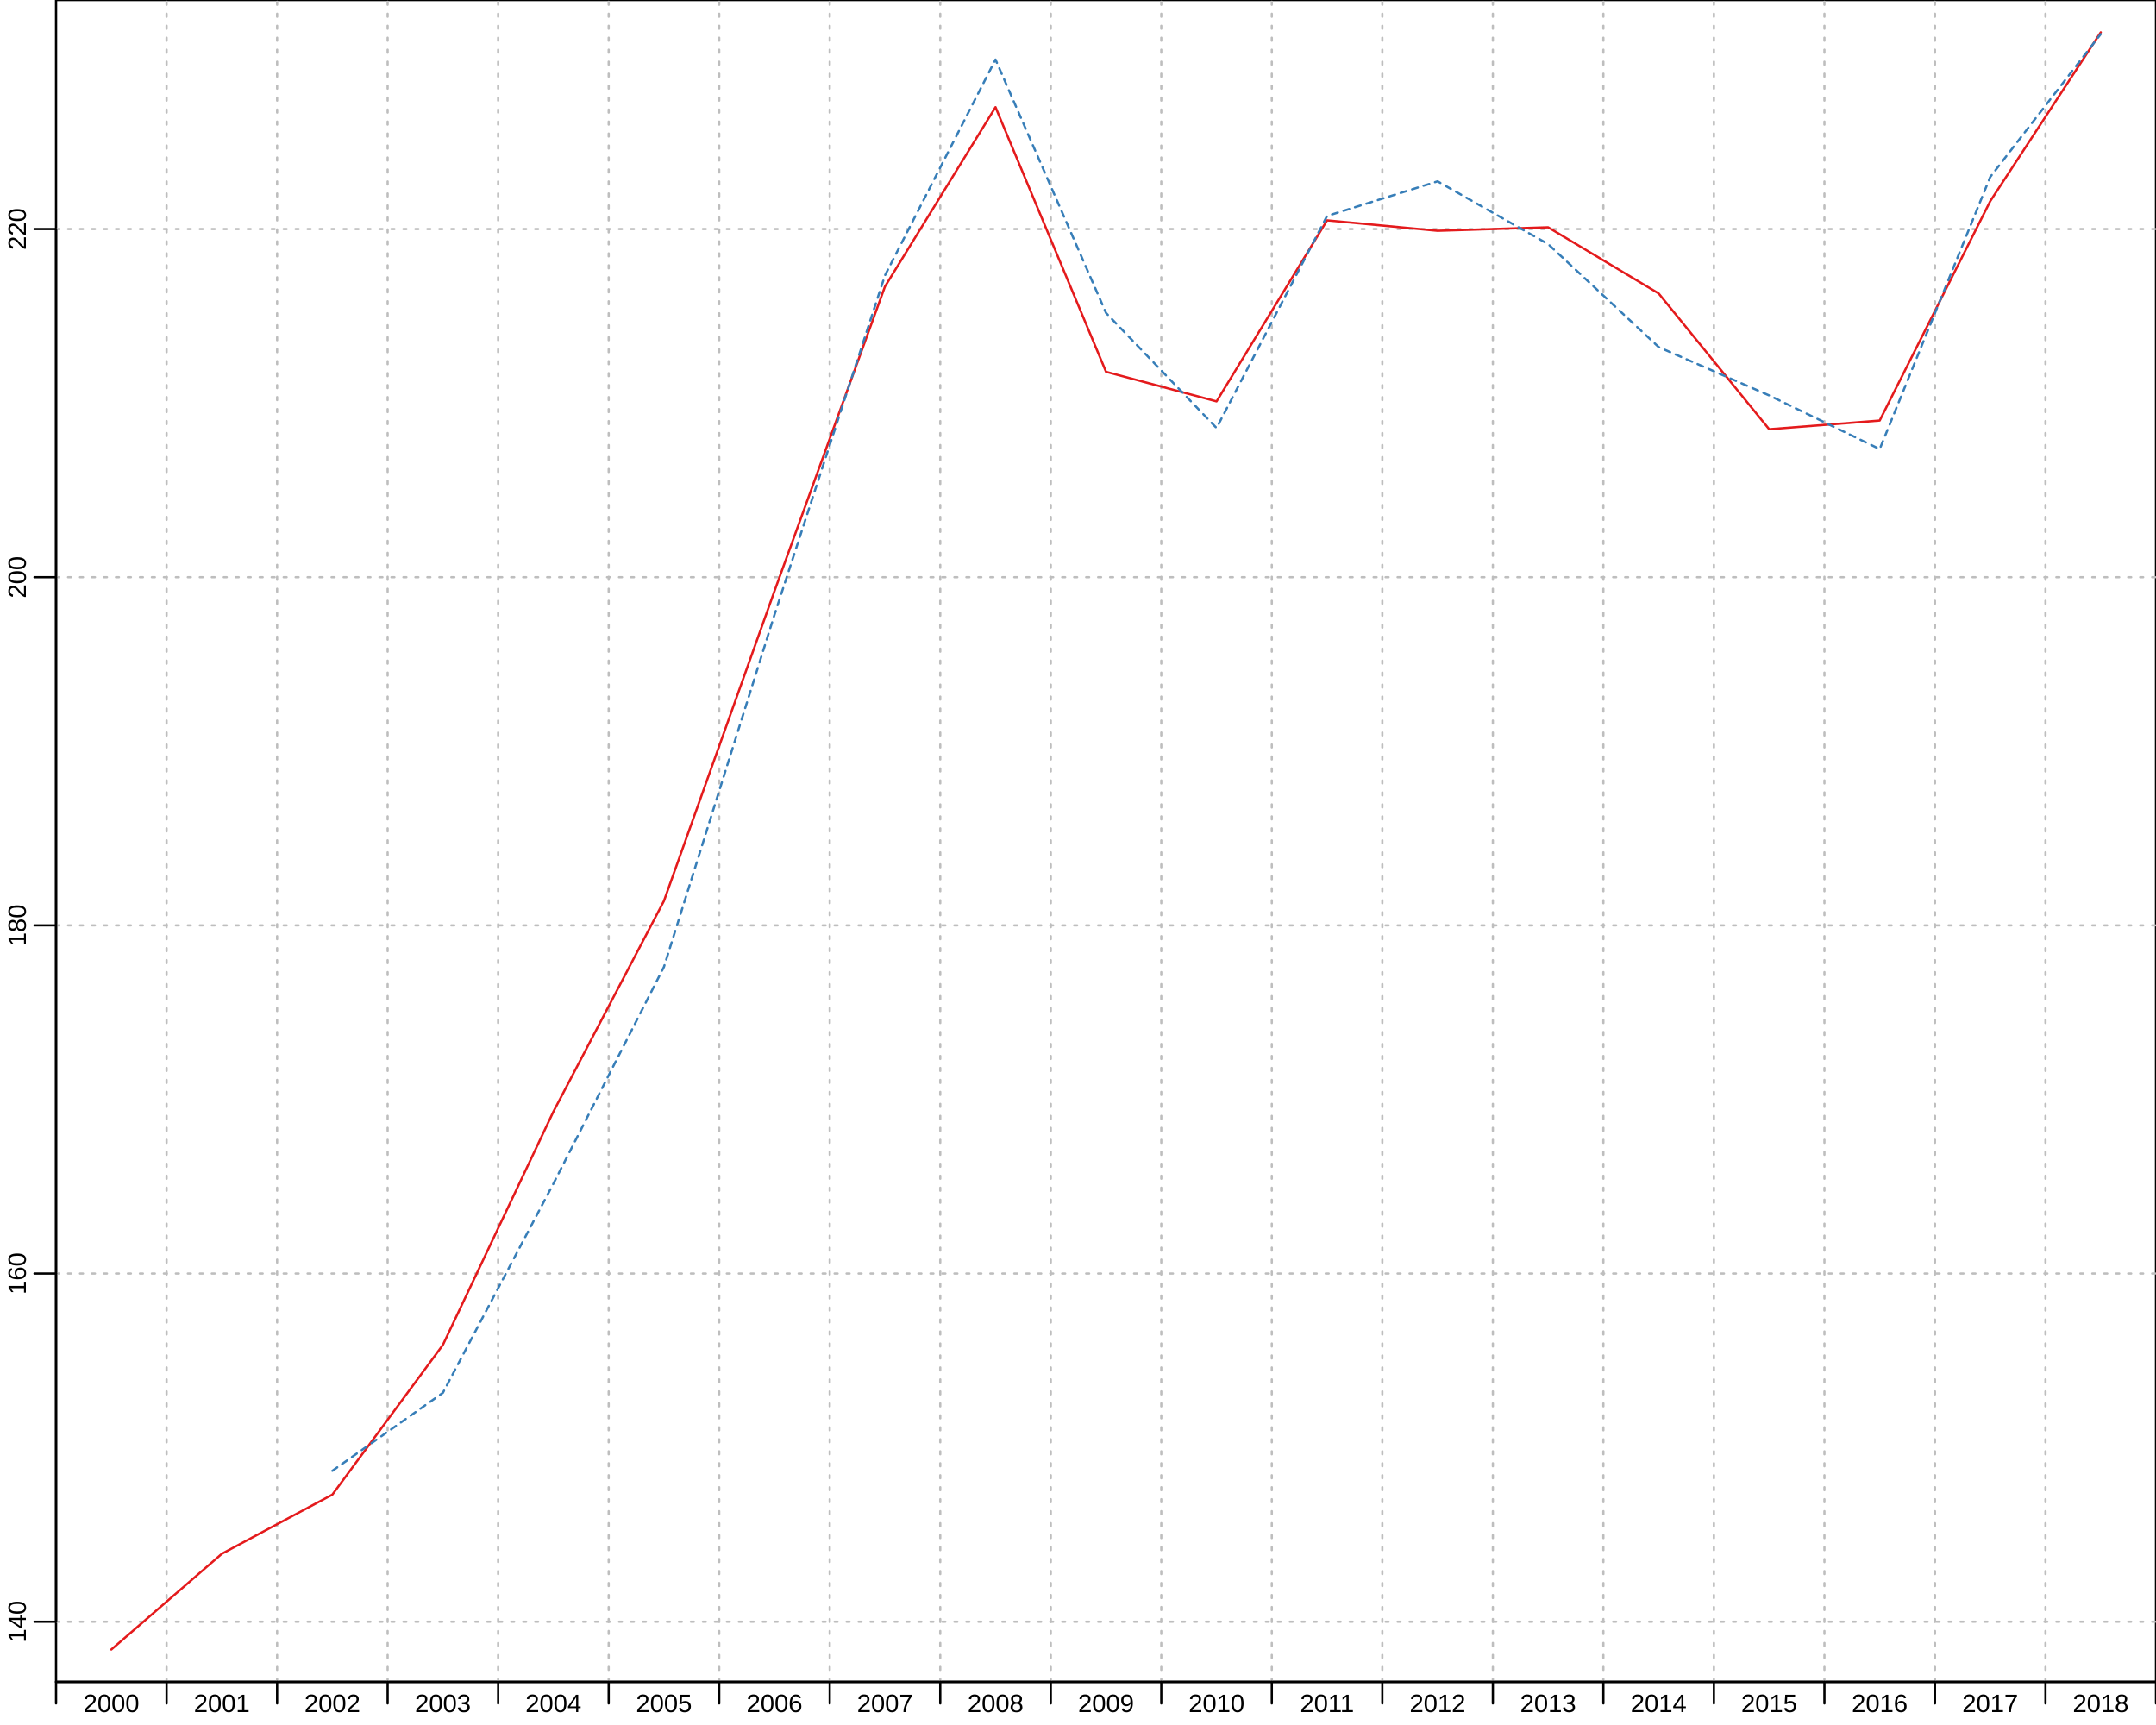
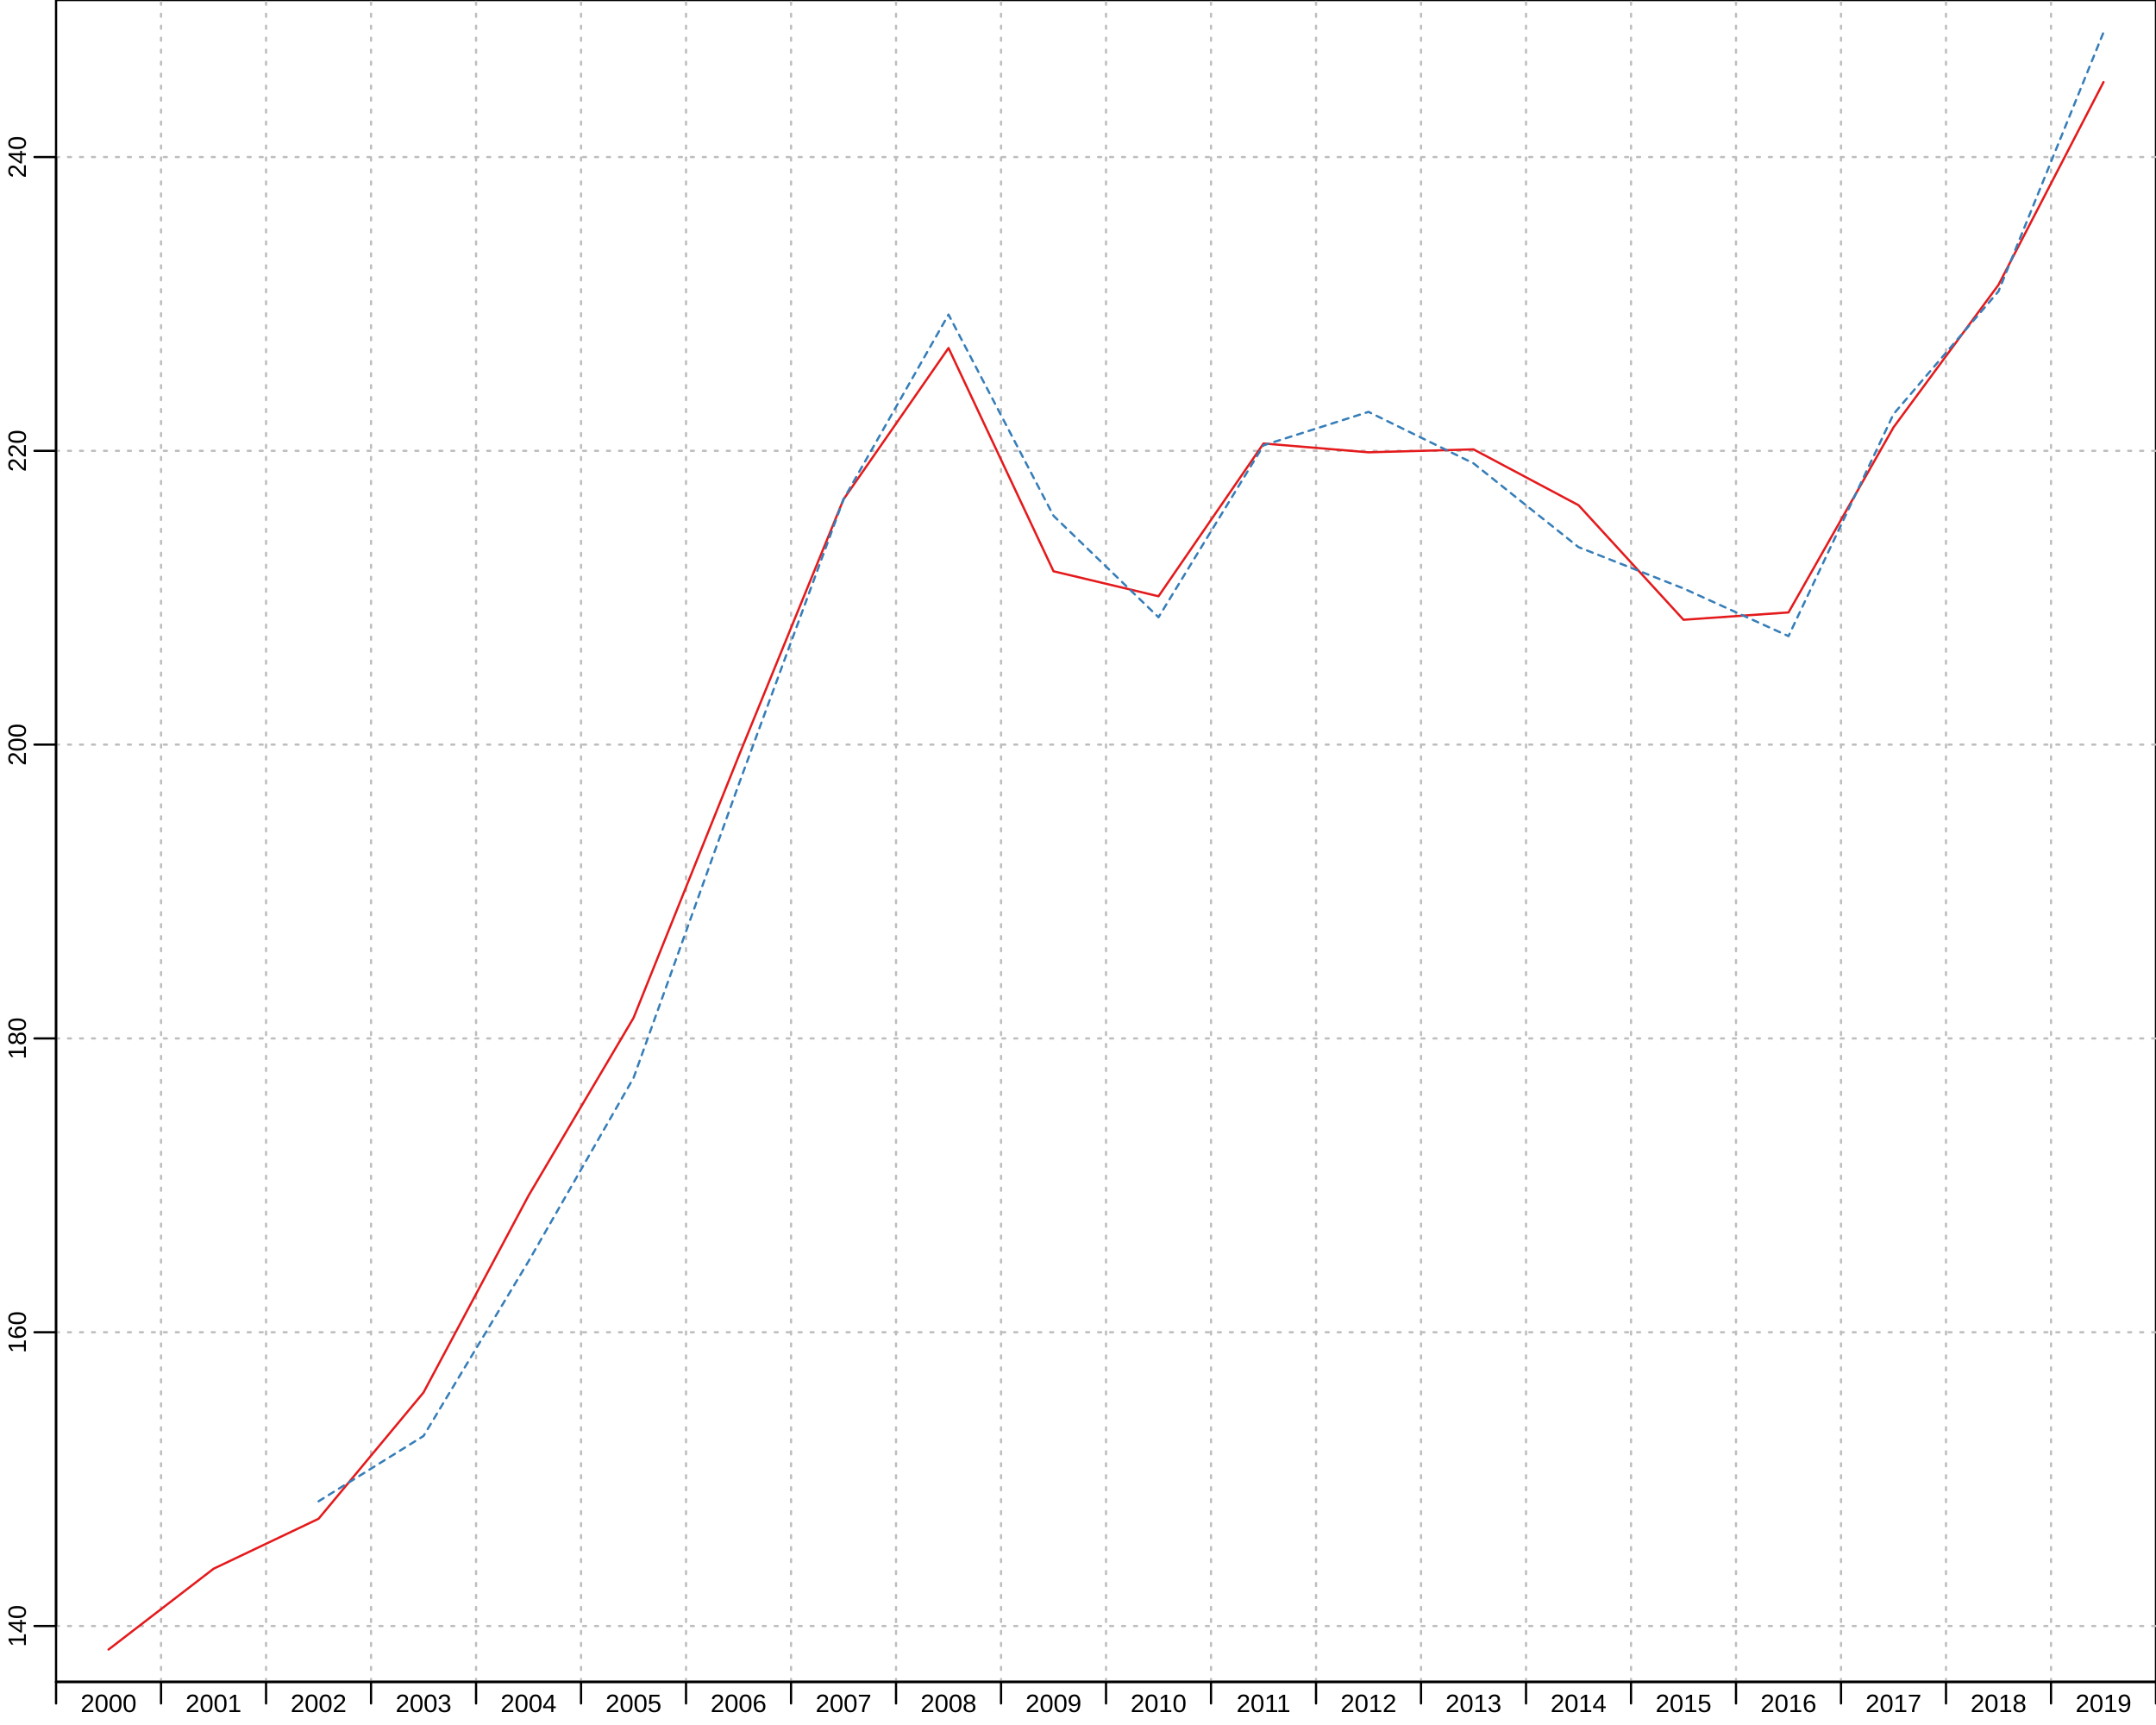
<svg xmlns="http://www.w3.org/2000/svg" viewBox="0 0 720.00 576.00">
  <defs>
    <style type="text/css">
    line, polyline, polygon, path, rect, circle {
      fill: none;
      stroke: #000000;
      stroke-linecap: round;
      stroke-linejoin: round;
      stroke-miterlimit: 10.00;
    }
  </style>
  </defs>
  <rect width="100%" height="100%" style="stroke: none; fill: #FFFFFF;" />
  <polyline points="18.72,561.60 720.00,561.60 720.00,0.00 18.72,0.00 18.72,561.60 " style="stroke-width: 0.75;" />
  <defs>
    <clipPath id="cpMTguNzJ8NzIwLjAwfDU2MS42MHwwLjAw">
      <rect x="18.72" y="0.00" width="701.28" height="561.60" />
    </clipPath>
  </defs>
-   <line x1="18.72" y1="541.50" x2="720.00" y2="541.50" style="stroke-width: 0.75; stroke: #BEBEBE; stroke-dasharray: 1.00,3.00;" clip-path="url(#cpMTguNzJ8NzIwLjAwfDU2MS42MHwwLjAw)" />
-   <line x1="18.72" y1="425.25" x2="720.00" y2="425.25" style="stroke-width: 0.75; stroke: #BEBEBE; stroke-dasharray: 1.00,3.00;" clip-path="url(#cpMTguNzJ8NzIwLjAwfDU2MS42MHwwLjAw)" />
-   <line x1="18.72" y1="308.99" x2="720.00" y2="308.99" style="stroke-width: 0.75; stroke: #BEBEBE; stroke-dasharray: 1.00,3.00;" clip-path="url(#cpMTguNzJ8NzIwLjAwfDU2MS42MHwwLjAw)" />
-   <line x1="18.72" y1="192.74" x2="720.00" y2="192.74" style="stroke-width: 0.75; stroke: #BEBEBE; stroke-dasharray: 1.00,3.00;" clip-path="url(#cpMTguNzJ8NzIwLjAwfDU2MS42MHwwLjAw)" />
-   <line x1="18.72" y1="76.48" x2="720.00" y2="76.48" style="stroke-width: 0.75; stroke: #BEBEBE; stroke-dasharray: 1.00,3.00;" clip-path="url(#cpMTguNzJ8NzIwLjAwfDU2MS42MHwwLjAw)" />
-   <line x1="55.63" y1="561.60" x2="55.63" y2="0.00" style="stroke-width: 0.75; stroke: #BEBEBE; stroke-dasharray: 1.00,3.00;" clip-path="url(#cpMTguNzJ8NzIwLjAwfDU2MS42MHwwLjAw)" />
-   <line x1="92.54" y1="561.60" x2="92.54" y2="0.00" style="stroke-width: 0.75; stroke: #BEBEBE; stroke-dasharray: 1.00,3.00;" clip-path="url(#cpMTguNzJ8NzIwLjAwfDU2MS42MHwwLjAw)" />
-   <line x1="129.45" y1="561.60" x2="129.45" y2="0.00" style="stroke-width: 0.75; stroke: #BEBEBE; stroke-dasharray: 1.00,3.00;" clip-path="url(#cpMTguNzJ8NzIwLjAwfDU2MS42MHwwLjAw)" />
-   <line x1="166.36" y1="561.60" x2="166.36" y2="0.00" style="stroke-width: 0.75; stroke: #BEBEBE; stroke-dasharray: 1.00,3.00;" clip-path="url(#cpMTguNzJ8NzIwLjAwfDU2MS42MHwwLjAw)" />
-   <line x1="203.27" y1="561.60" x2="203.27" y2="0.00" style="stroke-width: 0.75; stroke: #BEBEBE; stroke-dasharray: 1.00,3.00;" clip-path="url(#cpMTguNzJ8NzIwLjAwfDU2MS42MHwwLjAw)" />
-   <line x1="240.18" y1="561.60" x2="240.18" y2="0.00" style="stroke-width: 0.75; stroke: #BEBEBE; stroke-dasharray: 1.00,3.00;" clip-path="url(#cpMTguNzJ8NzIwLjAwfDU2MS42MHwwLjAw)" />
-   <line x1="277.09" y1="561.60" x2="277.09" y2="0.00" style="stroke-width: 0.75; stroke: #BEBEBE; stroke-dasharray: 1.00,3.00;" clip-path="url(#cpMTguNzJ8NzIwLjAwfDU2MS42MHwwLjAw)" />
-   <line x1="314.00" y1="561.60" x2="314.00" y2="0.00" style="stroke-width: 0.75; stroke: #BEBEBE; stroke-dasharray: 1.00,3.00;" clip-path="url(#cpMTguNzJ8NzIwLjAwfDU2MS42MHwwLjAw)" />
-   <line x1="350.91" y1="561.60" x2="350.91" y2="0.00" style="stroke-width: 0.75; stroke: #BEBEBE; stroke-dasharray: 1.00,3.00;" clip-path="url(#cpMTguNzJ8NzIwLjAwfDU2MS42MHwwLjAw)" />
-   <line x1="387.81" y1="561.60" x2="387.81" y2="0.00" style="stroke-width: 0.75; stroke: #BEBEBE; stroke-dasharray: 1.00,3.00;" clip-path="url(#cpMTguNzJ8NzIwLjAwfDU2MS42MHwwLjAw)" />
-   <line x1="424.72" y1="561.60" x2="424.72" y2="0.00" style="stroke-width: 0.75; stroke: #BEBEBE; stroke-dasharray: 1.00,3.00;" clip-path="url(#cpMTguNzJ8NzIwLjAwfDU2MS42MHwwLjAw)" />
-   <line x1="461.63" y1="561.60" x2="461.63" y2="0.00" style="stroke-width: 0.75; stroke: #BEBEBE; stroke-dasharray: 1.00,3.00;" clip-path="url(#cpMTguNzJ8NzIwLjAwfDU2MS42MHwwLjAw)" />
-   <line x1="498.54" y1="561.60" x2="498.54" y2="0.00" style="stroke-width: 0.75; stroke: #BEBEBE; stroke-dasharray: 1.00,3.00;" clip-path="url(#cpMTguNzJ8NzIwLjAwfDU2MS42MHwwLjAw)" />
-   <line x1="535.45" y1="561.60" x2="535.45" y2="0.00" style="stroke-width: 0.75; stroke: #BEBEBE; stroke-dasharray: 1.00,3.00;" clip-path="url(#cpMTguNzJ8NzIwLjAwfDU2MS42MHwwLjAw)" />
-   <line x1="572.36" y1="561.60" x2="572.36" y2="0.00" style="stroke-width: 0.75; stroke: #BEBEBE; stroke-dasharray: 1.00,3.00;" clip-path="url(#cpMTguNzJ8NzIwLjAwfDU2MS42MHwwLjAw)" />
-   <line x1="609.27" y1="561.60" x2="609.27" y2="0.00" style="stroke-width: 0.75; stroke: #BEBEBE; stroke-dasharray: 1.00,3.00;" clip-path="url(#cpMTguNzJ8NzIwLjAwfDU2MS42MHwwLjAw)" />
-   <line x1="646.18" y1="561.60" x2="646.18" y2="0.00" style="stroke-width: 0.75; stroke: #BEBEBE; stroke-dasharray: 1.00,3.00;" clip-path="url(#cpMTguNzJ8NzIwLjAwfDU2MS42MHwwLjAw)" />
-   <line x1="683.09" y1="561.60" x2="683.09" y2="0.00" style="stroke-width: 0.75; stroke: #BEBEBE; stroke-dasharray: 1.00,3.00;" clip-path="url(#cpMTguNzJ8NzIwLjAwfDU2MS42MHwwLjAw)" />
-   <polyline points="37.17,550.80 74.08,518.83 110.99,499.07 147.90,449.08 184.81,371.19 221.72,300.85 258.63,197.39 295.54,95.67 332.45,35.79 369.36,124.15 406.27,134.03 443.18,73.58 480.09,77.06 517.00,75.90 553.91,97.99 590.82,143.33 627.73,140.42 664.64,67.18 701.55,10.80 " style="stroke-width: 0.75; stroke: #E41A1C;" clip-path="url(#cpMTguNzJ8NzIwLjAwfDU2MS42MHwwLjAw)" />
-   <polyline points="110.99,491.12 147.90,465.08 184.81,395.24 221.72,322.89 258.63,205.31 295.54,91.96 332.45,19.89 369.36,104.50 406.27,142.92 443.18,72.11 480.09,60.55 517.00,81.51 553.91,115.89 590.82,132.04 627.73,149.96 664.64,59.10 701.55,11.39 " style="stroke-width: 0.75; stroke: #377EB8; stroke-dasharray: 2.00,2.00;" clip-path="url(#cpMTguNzJ8NzIwLjAwfDU2MS42MHwwLjAw)" />
+   <line x1="18.72" y1="542.95" x2="720.00" y2="542.95" style="stroke-width: 0.75; stroke: #BEBEBE; stroke-dasharray: 1.00,3.00;" clip-path="url(#cpMTguNzJ8NzIwLjAwfDU2MS42MHwwLjAw)" />
+   <line x1="18.72" y1="444.85" x2="720.00" y2="444.85" style="stroke-width: 0.75; stroke: #BEBEBE; stroke-dasharray: 1.00,3.00;" clip-path="url(#cpMTguNzJ8NzIwLjAwfDU2MS42MHwwLjAw)" />
+   <line x1="18.72" y1="346.75" x2="720.00" y2="346.75" style="stroke-width: 0.75; stroke: #BEBEBE; stroke-dasharray: 1.00,3.00;" clip-path="url(#cpMTguNzJ8NzIwLjAwfDU2MS42MHwwLjAw)" />
+   <line x1="18.72" y1="248.64" x2="720.00" y2="248.64" style="stroke-width: 0.75; stroke: #BEBEBE; stroke-dasharray: 1.00,3.00;" clip-path="url(#cpMTguNzJ8NzIwLjAwfDU2MS42MHwwLjAw)" />
+   <line x1="18.72" y1="150.54" x2="720.00" y2="150.54" style="stroke-width: 0.75; stroke: #BEBEBE; stroke-dasharray: 1.00,3.00;" clip-path="url(#cpMTguNzJ8NzIwLjAwfDU2MS42MHwwLjAw)" />
+   <line x1="18.72" y1="52.44" x2="720.00" y2="52.44" style="stroke-width: 0.75; stroke: #BEBEBE; stroke-dasharray: 1.00,3.00;" clip-path="url(#cpMTguNzJ8NzIwLjAwfDU2MS42MHwwLjAw)" />
+   <line x1="53.78" y1="561.60" x2="53.78" y2="0.00" style="stroke-width: 0.75; stroke: #BEBEBE; stroke-dasharray: 1.00,3.00;" clip-path="url(#cpMTguNzJ8NzIwLjAwfDU2MS42MHwwLjAw)" />
+   <line x1="88.85" y1="561.60" x2="88.85" y2="0.00" style="stroke-width: 0.75; stroke: #BEBEBE; stroke-dasharray: 1.00,3.00;" clip-path="url(#cpMTguNzJ8NzIwLjAwfDU2MS42MHwwLjAw)" />
+   <line x1="123.91" y1="561.60" x2="123.91" y2="0.00" style="stroke-width: 0.75; stroke: #BEBEBE; stroke-dasharray: 1.00,3.00;" clip-path="url(#cpMTguNzJ8NzIwLjAwfDU2MS42MHwwLjAw)" />
+   <line x1="158.98" y1="561.60" x2="158.98" y2="0.00" style="stroke-width: 0.75; stroke: #BEBEBE; stroke-dasharray: 1.00,3.00;" clip-path="url(#cpMTguNzJ8NzIwLjAwfDU2MS42MHwwLjAw)" />
+   <line x1="194.04" y1="561.60" x2="194.04" y2="0.00" style="stroke-width: 0.75; stroke: #BEBEBE; stroke-dasharray: 1.00,3.00;" clip-path="url(#cpMTguNzJ8NzIwLjAwfDU2MS42MHwwLjAw)" />
+   <line x1="229.10" y1="561.60" x2="229.10" y2="0.00" style="stroke-width: 0.75; stroke: #BEBEBE; stroke-dasharray: 1.00,3.00;" clip-path="url(#cpMTguNzJ8NzIwLjAwfDU2MS42MHwwLjAw)" />
+   <line x1="264.17" y1="561.60" x2="264.17" y2="0.00" style="stroke-width: 0.75; stroke: #BEBEBE; stroke-dasharray: 1.00,3.00;" clip-path="url(#cpMTguNzJ8NzIwLjAwfDU2MS42MHwwLjAw)" />
+   <line x1="299.23" y1="561.60" x2="299.23" y2="0.00" style="stroke-width: 0.75; stroke: #BEBEBE; stroke-dasharray: 1.00,3.00;" clip-path="url(#cpMTguNzJ8NzIwLjAwfDU2MS42MHwwLjAw)" />
+   <line x1="334.30" y1="561.60" x2="334.30" y2="0.00" style="stroke-width: 0.75; stroke: #BEBEBE; stroke-dasharray: 1.00,3.00;" clip-path="url(#cpMTguNzJ8NzIwLjAwfDU2MS42MHwwLjAw)" />
+   <line x1="369.36" y1="561.60" x2="369.36" y2="0.00" style="stroke-width: 0.75; stroke: #BEBEBE; stroke-dasharray: 1.00,3.00;" clip-path="url(#cpMTguNzJ8NzIwLjAwfDU2MS42MHwwLjAw)" />
+   <line x1="404.42" y1="561.60" x2="404.42" y2="0.00" style="stroke-width: 0.75; stroke: #BEBEBE; stroke-dasharray: 1.00,3.00;" clip-path="url(#cpMTguNzJ8NzIwLjAwfDU2MS42MHwwLjAw)" />
+   <line x1="439.49" y1="561.60" x2="439.49" y2="0.00" style="stroke-width: 0.75; stroke: #BEBEBE; stroke-dasharray: 1.00,3.00;" clip-path="url(#cpMTguNzJ8NzIwLjAwfDU2MS42MHwwLjAw)" />
+   <line x1="474.55" y1="561.60" x2="474.55" y2="0.00" style="stroke-width: 0.75; stroke: #BEBEBE; stroke-dasharray: 1.00,3.00;" clip-path="url(#cpMTguNzJ8NzIwLjAwfDU2MS42MHwwLjAw)" />
+   <line x1="509.62" y1="561.60" x2="509.62" y2="0.00" style="stroke-width: 0.75; stroke: #BEBEBE; stroke-dasharray: 1.00,3.00;" clip-path="url(#cpMTguNzJ8NzIwLjAwfDU2MS42MHwwLjAw)" />
+   <line x1="544.68" y1="561.60" x2="544.68" y2="0.00" style="stroke-width: 0.75; stroke: #BEBEBE; stroke-dasharray: 1.00,3.00;" clip-path="url(#cpMTguNzJ8NzIwLjAwfDU2MS42MHwwLjAw)" />
+   <line x1="579.74" y1="561.60" x2="579.74" y2="0.00" style="stroke-width: 0.75; stroke: #BEBEBE; stroke-dasharray: 1.00,3.00;" clip-path="url(#cpMTguNzJ8NzIwLjAwfDU2MS42MHwwLjAw)" />
+   <line x1="614.81" y1="561.60" x2="614.81" y2="0.00" style="stroke-width: 0.75; stroke: #BEBEBE; stroke-dasharray: 1.00,3.00;" clip-path="url(#cpMTguNzJ8NzIwLjAwfDU2MS42MHwwLjAw)" />
+   <line x1="649.87" y1="561.60" x2="649.87" y2="0.00" style="stroke-width: 0.75; stroke: #BEBEBE; stroke-dasharray: 1.00,3.00;" clip-path="url(#cpMTguNzJ8NzIwLjAwfDU2MS42MHwwLjAw)" />
+   <line x1="684.94" y1="561.60" x2="684.94" y2="0.00" style="stroke-width: 0.75; stroke: #BEBEBE; stroke-dasharray: 1.00,3.00;" clip-path="url(#cpMTguNzJ8NzIwLjAwfDU2MS42MHwwLjAw)" />
+   <polyline points="36.25,550.80 71.32,523.82 106.38,507.14 141.44,464.96 176.51,399.23 211.57,339.88 246.64,252.57 281.70,166.73 316.76,116.21 351.83,190.76 386.89,199.10 421.96,148.09 457.02,151.03 492.08,150.05 527.15,168.69 562.21,206.95 597.28,204.50 632.34,142.69 667.40,95.11 702.47,27.42 " style="stroke-width: 0.75; stroke: #E41A1C;" clip-path="url(#cpMTguNzJ8NzIwLjAwfDU2MS42MHwwLjAw)" />
+   <polyline points="106.38,501.30 141.44,479.50 176.51,421.14 211.57,359.93 246.64,262.08 281.70,166.72 316.76,105.04 351.83,172.24 386.89,206.11 421.96,148.70 457.02,137.53 492.08,154.71 527.15,182.69 562.21,196.49 597.28,212.41 632.34,138.28 667.40,97.28 702.47,10.80 " style="stroke-width: 0.75; stroke: #377EB8; stroke-dasharray: 2.00,2.00;" clip-path="url(#cpMTguNzJ8NzIwLjAwfDU2MS42MHwwLjAw)" />
  <defs>
    <clipPath id="cpMC4wMHw3MjAuMDB8NTc2LjAwfDAuMDA=">
      <rect x="0.00" y="0.00" width="720.00" height="576.00" />
    </clipPath>
  </defs>
-   <line x1="18.72" y1="541.50" x2="18.72" y2="76.48" style="stroke-width: 0.75;" clip-path="url(#cpMC4wMHw3MjAuMDB8NTc2LjAwfDAuMDA=)" />
-   <line x1="18.72" y1="541.50" x2="11.52" y2="541.50" style="stroke-width: 0.75;" clip-path="url(#cpMC4wMHw3MjAuMDB8NTc2LjAwfDAuMDA=)" />
-   <line x1="18.72" y1="425.25" x2="11.52" y2="425.25" style="stroke-width: 0.75;" clip-path="url(#cpMC4wMHw3MjAuMDB8NTc2LjAwfDAuMDA=)" />
-   <line x1="18.72" y1="308.99" x2="11.52" y2="308.99" style="stroke-width: 0.75;" clip-path="url(#cpMC4wMHw3MjAuMDB8NTc2LjAwfDAuMDA=)" />
-   <line x1="18.72" y1="192.74" x2="11.52" y2="192.74" style="stroke-width: 0.75;" clip-path="url(#cpMC4wMHw3MjAuMDB8NTc2LjAwfDAuMDA=)" />
-   <line x1="18.72" y1="76.48" x2="11.52" y2="76.48" style="stroke-width: 0.75;" clip-path="url(#cpMC4wMHw3MjAuMDB8NTc2LjAwfDAuMDA=)" />
+   <line x1="18.72" y1="542.95" x2="18.72" y2="52.44" style="stroke-width: 0.75;" clip-path="url(#cpMC4wMHw3MjAuMDB8NTc2LjAwfDAuMDA=)" />
+   <line x1="18.72" y1="542.95" x2="11.52" y2="542.95" style="stroke-width: 0.75;" clip-path="url(#cpMC4wMHw3MjAuMDB8NTc2LjAwfDAuMDA=)" />
+   <line x1="18.72" y1="444.85" x2="11.52" y2="444.85" style="stroke-width: 0.75;" clip-path="url(#cpMC4wMHw3MjAuMDB8NTc2LjAwfDAuMDA=)" />
+   <line x1="18.72" y1="346.75" x2="11.52" y2="346.75" style="stroke-width: 0.75;" clip-path="url(#cpMC4wMHw3MjAuMDB8NTc2LjAwfDAuMDA=)" />
+   <line x1="18.72" y1="248.64" x2="11.52" y2="248.64" style="stroke-width: 0.75;" clip-path="url(#cpMC4wMHw3MjAuMDB8NTc2LjAwfDAuMDA=)" />
+   <line x1="18.72" y1="150.54" x2="11.52" y2="150.54" style="stroke-width: 0.75;" clip-path="url(#cpMC4wMHw3MjAuMDB8NTc2LjAwfDAuMDA=)" />
+   <line x1="18.72" y1="52.44" x2="11.52" y2="52.44" style="stroke-width: 0.75;" clip-path="url(#cpMC4wMHw3MjAuMDB8NTc2LjAwfDAuMDA=)" />
  <g clip-path="url(#cpMC4wMHw3MjAuMDB8NTc2LjAwfDAuMDA=)">
-     <text transform="translate(8.64,548.51) rotate(-90)" style="font-size: 8.40px; font-family: Liberation Sans;" textLength="14.02px" lengthAdjust="spacingAndGlyphs">140</text>
+     <text transform="translate(8.64,549.96) rotate(-90)" style="font-size: 8.40px; font-family: Liberation Sans;" textLength="14.02px" lengthAdjust="spacingAndGlyphs">140</text>
  </g>
  <g clip-path="url(#cpMC4wMHw3MjAuMDB8NTc2LjAwfDAuMDA=)">
-     <text transform="translate(8.64,432.25) rotate(-90)" style="font-size: 8.40px; font-family: Liberation Sans;" textLength="14.02px" lengthAdjust="spacingAndGlyphs">160</text>
+     <text transform="translate(8.64,451.86) rotate(-90)" style="font-size: 8.40px; font-family: Liberation Sans;" textLength="14.02px" lengthAdjust="spacingAndGlyphs">160</text>
  </g>
  <g clip-path="url(#cpMC4wMHw3MjAuMDB8NTc2LjAwfDAuMDA=)">
-     <text transform="translate(8.64,316.00) rotate(-90)" style="font-size: 8.40px; font-family: Liberation Sans;" textLength="14.02px" lengthAdjust="spacingAndGlyphs">180</text>
+     <text transform="translate(8.64,353.75) rotate(-90)" style="font-size: 8.40px; font-family: Liberation Sans;" textLength="14.02px" lengthAdjust="spacingAndGlyphs">180</text>
  </g>
  <g clip-path="url(#cpMC4wMHw3MjAuMDB8NTc2LjAwfDAuMDA=)">
-     <text transform="translate(8.64,199.75) rotate(-90)" style="font-size: 8.40px; font-family: Liberation Sans;" textLength="14.02px" lengthAdjust="spacingAndGlyphs">200</text>
+     <text transform="translate(8.64,255.65) rotate(-90)" style="font-size: 8.40px; font-family: Liberation Sans;" textLength="14.02px" lengthAdjust="spacingAndGlyphs">200</text>
  </g>
  <g clip-path="url(#cpMC4wMHw3MjAuMDB8NTc2LjAwfDAuMDA=)">
-     <text transform="translate(8.64,83.49) rotate(-90)" style="font-size: 8.40px; font-family: Liberation Sans;" textLength="14.02px" lengthAdjust="spacingAndGlyphs">220</text>
+     <text transform="translate(8.64,157.55) rotate(-90)" style="font-size: 8.40px; font-family: Liberation Sans;" textLength="14.02px" lengthAdjust="spacingAndGlyphs">220</text>
+   </g>
+   <g clip-path="url(#cpMC4wMHw3MjAuMDB8NTc2LjAwfDAuMDA=)">
+     <text transform="translate(8.64,59.45) rotate(-90)" style="font-size: 8.40px; font-family: Liberation Sans;" textLength="14.02px" lengthAdjust="spacingAndGlyphs">240</text>
  </g>
  <line x1="18.72" y1="561.60" x2="720.00" y2="561.60" style="stroke-width: 0.75;" clip-path="url(#cpMC4wMHw3MjAuMDB8NTc2LjAwfDAuMDA=)" />
  <line x1="18.72" y1="561.60" x2="18.72" y2="568.80" style="stroke-width: 0.75;" clip-path="url(#cpMC4wMHw3MjAuMDB8NTc2LjAwfDAuMDA=)" />
-   <line x1="55.63" y1="561.60" x2="55.63" y2="568.80" style="stroke-width: 0.75;" clip-path="url(#cpMC4wMHw3MjAuMDB8NTc2LjAwfDAuMDA=)" />
-   <line x1="92.54" y1="561.60" x2="92.54" y2="568.80" style="stroke-width: 0.75;" clip-path="url(#cpMC4wMHw3MjAuMDB8NTc2LjAwfDAuMDA=)" />
-   <line x1="129.45" y1="561.60" x2="129.45" y2="568.80" style="stroke-width: 0.75;" clip-path="url(#cpMC4wMHw3MjAuMDB8NTc2LjAwfDAuMDA=)" />
-   <line x1="166.36" y1="561.60" x2="166.36" y2="568.80" style="stroke-width: 0.75;" clip-path="url(#cpMC4wMHw3MjAuMDB8NTc2LjAwfDAuMDA=)" />
-   <line x1="203.27" y1="561.60" x2="203.27" y2="568.80" style="stroke-width: 0.75;" clip-path="url(#cpMC4wMHw3MjAuMDB8NTc2LjAwfDAuMDA=)" />
-   <line x1="240.18" y1="561.60" x2="240.18" y2="568.80" style="stroke-width: 0.75;" clip-path="url(#cpMC4wMHw3MjAuMDB8NTc2LjAwfDAuMDA=)" />
-   <line x1="277.09" y1="561.60" x2="277.09" y2="568.80" style="stroke-width: 0.75;" clip-path="url(#cpMC4wMHw3MjAuMDB8NTc2LjAwfDAuMDA=)" />
-   <line x1="314.00" y1="561.60" x2="314.00" y2="568.80" style="stroke-width: 0.75;" clip-path="url(#cpMC4wMHw3MjAuMDB8NTc2LjAwfDAuMDA=)" />
-   <line x1="350.91" y1="561.60" x2="350.91" y2="568.80" style="stroke-width: 0.75;" clip-path="url(#cpMC4wMHw3MjAuMDB8NTc2LjAwfDAuMDA=)" />
-   <line x1="387.81" y1="561.60" x2="387.81" y2="568.80" style="stroke-width: 0.75;" clip-path="url(#cpMC4wMHw3MjAuMDB8NTc2LjAwfDAuMDA=)" />
-   <line x1="424.72" y1="561.60" x2="424.72" y2="568.80" style="stroke-width: 0.75;" clip-path="url(#cpMC4wMHw3MjAuMDB8NTc2LjAwfDAuMDA=)" />
-   <line x1="461.63" y1="561.60" x2="461.63" y2="568.80" style="stroke-width: 0.75;" clip-path="url(#cpMC4wMHw3MjAuMDB8NTc2LjAwfDAuMDA=)" />
-   <line x1="498.54" y1="561.60" x2="498.54" y2="568.80" style="stroke-width: 0.75;" clip-path="url(#cpMC4wMHw3MjAuMDB8NTc2LjAwfDAuMDA=)" />
-   <line x1="535.45" y1="561.60" x2="535.45" y2="568.80" style="stroke-width: 0.75;" clip-path="url(#cpMC4wMHw3MjAuMDB8NTc2LjAwfDAuMDA=)" />
-   <line x1="572.36" y1="561.60" x2="572.36" y2="568.80" style="stroke-width: 0.75;" clip-path="url(#cpMC4wMHw3MjAuMDB8NTc2LjAwfDAuMDA=)" />
-   <line x1="609.27" y1="561.60" x2="609.27" y2="568.80" style="stroke-width: 0.75;" clip-path="url(#cpMC4wMHw3MjAuMDB8NTc2LjAwfDAuMDA=)" />
-   <line x1="646.18" y1="561.60" x2="646.18" y2="568.80" style="stroke-width: 0.75;" clip-path="url(#cpMC4wMHw3MjAuMDB8NTc2LjAwfDAuMDA=)" />
-   <line x1="683.09" y1="561.60" x2="683.09" y2="568.80" style="stroke-width: 0.75;" clip-path="url(#cpMC4wMHw3MjAuMDB8NTc2LjAwfDAuMDA=)" />
+   <line x1="53.78" y1="561.60" x2="53.78" y2="568.80" style="stroke-width: 0.75;" clip-path="url(#cpMC4wMHw3MjAuMDB8NTc2LjAwfDAuMDA=)" />
+   <line x1="88.85" y1="561.60" x2="88.85" y2="568.80" style="stroke-width: 0.75;" clip-path="url(#cpMC4wMHw3MjAuMDB8NTc2LjAwfDAuMDA=)" />
+   <line x1="123.91" y1="561.60" x2="123.91" y2="568.80" style="stroke-width: 0.75;" clip-path="url(#cpMC4wMHw3MjAuMDB8NTc2LjAwfDAuMDA=)" />
+   <line x1="158.98" y1="561.60" x2="158.98" y2="568.80" style="stroke-width: 0.75;" clip-path="url(#cpMC4wMHw3MjAuMDB8NTc2LjAwfDAuMDA=)" />
+   <line x1="194.04" y1="561.60" x2="194.04" y2="568.80" style="stroke-width: 0.75;" clip-path="url(#cpMC4wMHw3MjAuMDB8NTc2LjAwfDAuMDA=)" />
+   <line x1="229.10" y1="561.60" x2="229.10" y2="568.80" style="stroke-width: 0.75;" clip-path="url(#cpMC4wMHw3MjAuMDB8NTc2LjAwfDAuMDA=)" />
+   <line x1="264.17" y1="561.60" x2="264.17" y2="568.80" style="stroke-width: 0.75;" clip-path="url(#cpMC4wMHw3MjAuMDB8NTc2LjAwfDAuMDA=)" />
+   <line x1="299.23" y1="561.60" x2="299.23" y2="568.80" style="stroke-width: 0.75;" clip-path="url(#cpMC4wMHw3MjAuMDB8NTc2LjAwfDAuMDA=)" />
+   <line x1="334.30" y1="561.60" x2="334.30" y2="568.80" style="stroke-width: 0.75;" clip-path="url(#cpMC4wMHw3MjAuMDB8NTc2LjAwfDAuMDA=)" />
+   <line x1="369.36" y1="561.60" x2="369.36" y2="568.80" style="stroke-width: 0.75;" clip-path="url(#cpMC4wMHw3MjAuMDB8NTc2LjAwfDAuMDA=)" />
+   <line x1="404.42" y1="561.60" x2="404.42" y2="568.80" style="stroke-width: 0.75;" clip-path="url(#cpMC4wMHw3MjAuMDB8NTc2LjAwfDAuMDA=)" />
+   <line x1="439.49" y1="561.60" x2="439.49" y2="568.80" style="stroke-width: 0.75;" clip-path="url(#cpMC4wMHw3MjAuMDB8NTc2LjAwfDAuMDA=)" />
+   <line x1="474.55" y1="561.60" x2="474.55" y2="568.80" style="stroke-width: 0.75;" clip-path="url(#cpMC4wMHw3MjAuMDB8NTc2LjAwfDAuMDA=)" />
+   <line x1="509.62" y1="561.60" x2="509.62" y2="568.80" style="stroke-width: 0.75;" clip-path="url(#cpMC4wMHw3MjAuMDB8NTc2LjAwfDAuMDA=)" />
+   <line x1="544.68" y1="561.60" x2="544.68" y2="568.80" style="stroke-width: 0.75;" clip-path="url(#cpMC4wMHw3MjAuMDB8NTc2LjAwfDAuMDA=)" />
+   <line x1="579.74" y1="561.60" x2="579.74" y2="568.80" style="stroke-width: 0.75;" clip-path="url(#cpMC4wMHw3MjAuMDB8NTc2LjAwfDAuMDA=)" />
+   <line x1="614.81" y1="561.60" x2="614.81" y2="568.80" style="stroke-width: 0.75;" clip-path="url(#cpMC4wMHw3MjAuMDB8NTc2LjAwfDAuMDA=)" />
+   <line x1="649.87" y1="561.60" x2="649.87" y2="568.80" style="stroke-width: 0.75;" clip-path="url(#cpMC4wMHw3MjAuMDB8NTc2LjAwfDAuMDA=)" />
+   <line x1="684.94" y1="561.60" x2="684.94" y2="568.80" style="stroke-width: 0.75;" clip-path="url(#cpMC4wMHw3MjAuMDB8NTc2LjAwfDAuMDA=)" />
  <line x1="720.00" y1="561.60" x2="720.00" y2="568.80" style="stroke-width: 0.75;" clip-path="url(#cpMC4wMHw3MjAuMDB8NTc2LjAwfDAuMDA=)" />
  <g clip-path="url(#cpMC4wMHw3MjAuMDB8NTc2LjAwfDAuMDA=)">
-     <text x="27.83" y="571.68" style="font-size: 8.40px; font-family: Liberation Sans;" textLength="18.69px" lengthAdjust="spacingAndGlyphs">2000</text>
+     <text x="26.91" y="571.68" style="font-size: 8.40px; font-family: Liberation Sans;" textLength="18.69px" lengthAdjust="spacingAndGlyphs">2000</text>
  </g>
  <g clip-path="url(#cpMC4wMHw3MjAuMDB8NTc2LjAwfDAuMDA=)">
-     <text x="64.74" y="571.68" style="font-size: 8.40px; font-family: Liberation Sans;" textLength="18.69px" lengthAdjust="spacingAndGlyphs">2001</text>
+     <text x="61.97" y="571.68" style="font-size: 8.40px; font-family: Liberation Sans;" textLength="18.69px" lengthAdjust="spacingAndGlyphs">2001</text>
  </g>
  <g clip-path="url(#cpMC4wMHw3MjAuMDB8NTc2LjAwfDAuMDA=)">
-     <text x="101.65" y="571.68" style="font-size: 8.40px; font-family: Liberation Sans;" textLength="18.69px" lengthAdjust="spacingAndGlyphs">2002</text>
+     <text x="97.04" y="571.68" style="font-size: 8.40px; font-family: Liberation Sans;" textLength="18.69px" lengthAdjust="spacingAndGlyphs">2002</text>
  </g>
  <g clip-path="url(#cpMC4wMHw3MjAuMDB8NTc2LjAwfDAuMDA=)">
-     <text x="138.56" y="571.68" style="font-size: 8.40px; font-family: Liberation Sans;" textLength="18.69px" lengthAdjust="spacingAndGlyphs">2003</text>
+     <text x="132.10" y="571.68" style="font-size: 8.40px; font-family: Liberation Sans;" textLength="18.69px" lengthAdjust="spacingAndGlyphs">2003</text>
  </g>
  <g clip-path="url(#cpMC4wMHw3MjAuMDB8NTc2LjAwfDAuMDA=)">
-     <text x="175.47" y="571.68" style="font-size: 8.40px; font-family: Liberation Sans;" textLength="18.69px" lengthAdjust="spacingAndGlyphs">2004</text>
+     <text x="167.16" y="571.68" style="font-size: 8.40px; font-family: Liberation Sans;" textLength="18.69px" lengthAdjust="spacingAndGlyphs">2004</text>
  </g>
  <g clip-path="url(#cpMC4wMHw3MjAuMDB8NTc2LjAwfDAuMDA=)">
-     <text x="212.38" y="571.68" style="font-size: 8.40px; font-family: Liberation Sans;" textLength="18.69px" lengthAdjust="spacingAndGlyphs">2005</text>
+     <text x="202.23" y="571.68" style="font-size: 8.40px; font-family: Liberation Sans;" textLength="18.69px" lengthAdjust="spacingAndGlyphs">2005</text>
  </g>
  <g clip-path="url(#cpMC4wMHw3MjAuMDB8NTc2LjAwfDAuMDA=)">
-     <text x="249.29" y="571.68" style="font-size: 8.40px; font-family: Liberation Sans;" textLength="18.69px" lengthAdjust="spacingAndGlyphs">2006</text>
+     <text x="237.29" y="571.68" style="font-size: 8.40px; font-family: Liberation Sans;" textLength="18.69px" lengthAdjust="spacingAndGlyphs">2006</text>
  </g>
  <g clip-path="url(#cpMC4wMHw3MjAuMDB8NTc2LjAwfDAuMDA=)">
-     <text x="286.20" y="571.68" style="font-size: 8.40px; font-family: Liberation Sans;" textLength="18.69px" lengthAdjust="spacingAndGlyphs">2007</text>
+     <text x="272.36" y="571.68" style="font-size: 8.40px; font-family: Liberation Sans;" textLength="18.69px" lengthAdjust="spacingAndGlyphs">2007</text>
  </g>
  <g clip-path="url(#cpMC4wMHw3MjAuMDB8NTc2LjAwfDAuMDA=)">
-     <text x="323.11" y="571.68" style="font-size: 8.40px; font-family: Liberation Sans;" textLength="18.69px" lengthAdjust="spacingAndGlyphs">2008</text>
+     <text x="307.42" y="571.68" style="font-size: 8.40px; font-family: Liberation Sans;" textLength="18.69px" lengthAdjust="spacingAndGlyphs">2008</text>
  </g>
  <g clip-path="url(#cpMC4wMHw3MjAuMDB8NTc2LjAwfDAuMDA=)">
-     <text x="360.02" y="571.68" style="font-size: 8.40px; font-family: Liberation Sans;" textLength="18.69px" lengthAdjust="spacingAndGlyphs">2009</text>
+     <text x="342.48" y="571.68" style="font-size: 8.40px; font-family: Liberation Sans;" textLength="18.69px" lengthAdjust="spacingAndGlyphs">2009</text>
  </g>
  <g clip-path="url(#cpMC4wMHw3MjAuMDB8NTc2LjAwfDAuMDA=)">
-     <text x="396.93" y="571.68" style="font-size: 8.40px; font-family: Liberation Sans;" textLength="18.69px" lengthAdjust="spacingAndGlyphs">2010</text>
+     <text x="377.55" y="571.68" style="font-size: 8.40px; font-family: Liberation Sans;" textLength="18.69px" lengthAdjust="spacingAndGlyphs">2010</text>
  </g>
  <g clip-path="url(#cpMC4wMHw3MjAuMDB8NTc2LjAwfDAuMDA=)">
-     <text x="434.15" y="571.68" style="font-size: 8.40px; font-family: Liberation Sans;" textLength="18.06px" lengthAdjust="spacingAndGlyphs">2011</text>
+     <text x="412.92" y="571.68" style="font-size: 8.40px; font-family: Liberation Sans;" textLength="18.06px" lengthAdjust="spacingAndGlyphs">2011</text>
  </g>
  <g clip-path="url(#cpMC4wMHw3MjAuMDB8NTc2LjAwfDAuMDA=)">
-     <text x="470.74" y="571.68" style="font-size: 8.40px; font-family: Liberation Sans;" textLength="18.69px" lengthAdjust="spacingAndGlyphs">2012</text>
+     <text x="447.68" y="571.68" style="font-size: 8.40px; font-family: Liberation Sans;" textLength="18.69px" lengthAdjust="spacingAndGlyphs">2012</text>
  </g>
  <g clip-path="url(#cpMC4wMHw3MjAuMDB8NTc2LjAwfDAuMDA=)">
-     <text x="507.65" y="571.68" style="font-size: 8.40px; font-family: Liberation Sans;" textLength="18.69px" lengthAdjust="spacingAndGlyphs">2013</text>
+     <text x="482.74" y="571.68" style="font-size: 8.40px; font-family: Liberation Sans;" textLength="18.69px" lengthAdjust="spacingAndGlyphs">2013</text>
  </g>
  <g clip-path="url(#cpMC4wMHw3MjAuMDB8NTc2LjAwfDAuMDA=)">
-     <text x="544.56" y="571.68" style="font-size: 8.40px; font-family: Liberation Sans;" textLength="18.69px" lengthAdjust="spacingAndGlyphs">2014</text>
+     <text x="517.80" y="571.68" style="font-size: 8.40px; font-family: Liberation Sans;" textLength="18.69px" lengthAdjust="spacingAndGlyphs">2014</text>
  </g>
  <g clip-path="url(#cpMC4wMHw3MjAuMDB8NTc2LjAwfDAuMDA=)">
-     <text x="581.47" y="571.68" style="font-size: 8.40px; font-family: Liberation Sans;" textLength="18.69px" lengthAdjust="spacingAndGlyphs">2015</text>
+     <text x="552.87" y="571.68" style="font-size: 8.40px; font-family: Liberation Sans;" textLength="18.69px" lengthAdjust="spacingAndGlyphs">2015</text>
  </g>
  <g clip-path="url(#cpMC4wMHw3MjAuMDB8NTc2LjAwfDAuMDA=)">
-     <text x="618.38" y="571.68" style="font-size: 8.40px; font-family: Liberation Sans;" textLength="18.69px" lengthAdjust="spacingAndGlyphs">2016</text>
+     <text x="587.93" y="571.68" style="font-size: 8.40px; font-family: Liberation Sans;" textLength="18.69px" lengthAdjust="spacingAndGlyphs">2016</text>
  </g>
  <g clip-path="url(#cpMC4wMHw3MjAuMDB8NTc2LjAwfDAuMDA=)">
-     <text x="655.29" y="571.68" style="font-size: 8.40px; font-family: Liberation Sans;" textLength="18.69px" lengthAdjust="spacingAndGlyphs">2017</text>
+     <text x="623.00" y="571.68" style="font-size: 8.40px; font-family: Liberation Sans;" textLength="18.69px" lengthAdjust="spacingAndGlyphs">2017</text>
  </g>
  <g clip-path="url(#cpMC4wMHw3MjAuMDB8NTc2LjAwfDAuMDA=)">
-     <text x="692.20" y="571.68" style="font-size: 8.40px; font-family: Liberation Sans;" textLength="18.69px" lengthAdjust="spacingAndGlyphs">2018</text>
+     <text x="658.06" y="571.68" style="font-size: 8.40px; font-family: Liberation Sans;" textLength="18.69px" lengthAdjust="spacingAndGlyphs">2018</text>
+   </g>
+   <g clip-path="url(#cpMC4wMHw3MjAuMDB8NTc2LjAwfDAuMDA=)">
+     <text x="693.12" y="571.68" style="font-size: 8.40px; font-family: Liberation Sans;" textLength="18.69px" lengthAdjust="spacingAndGlyphs">2019</text>
  </g>
</svg>
